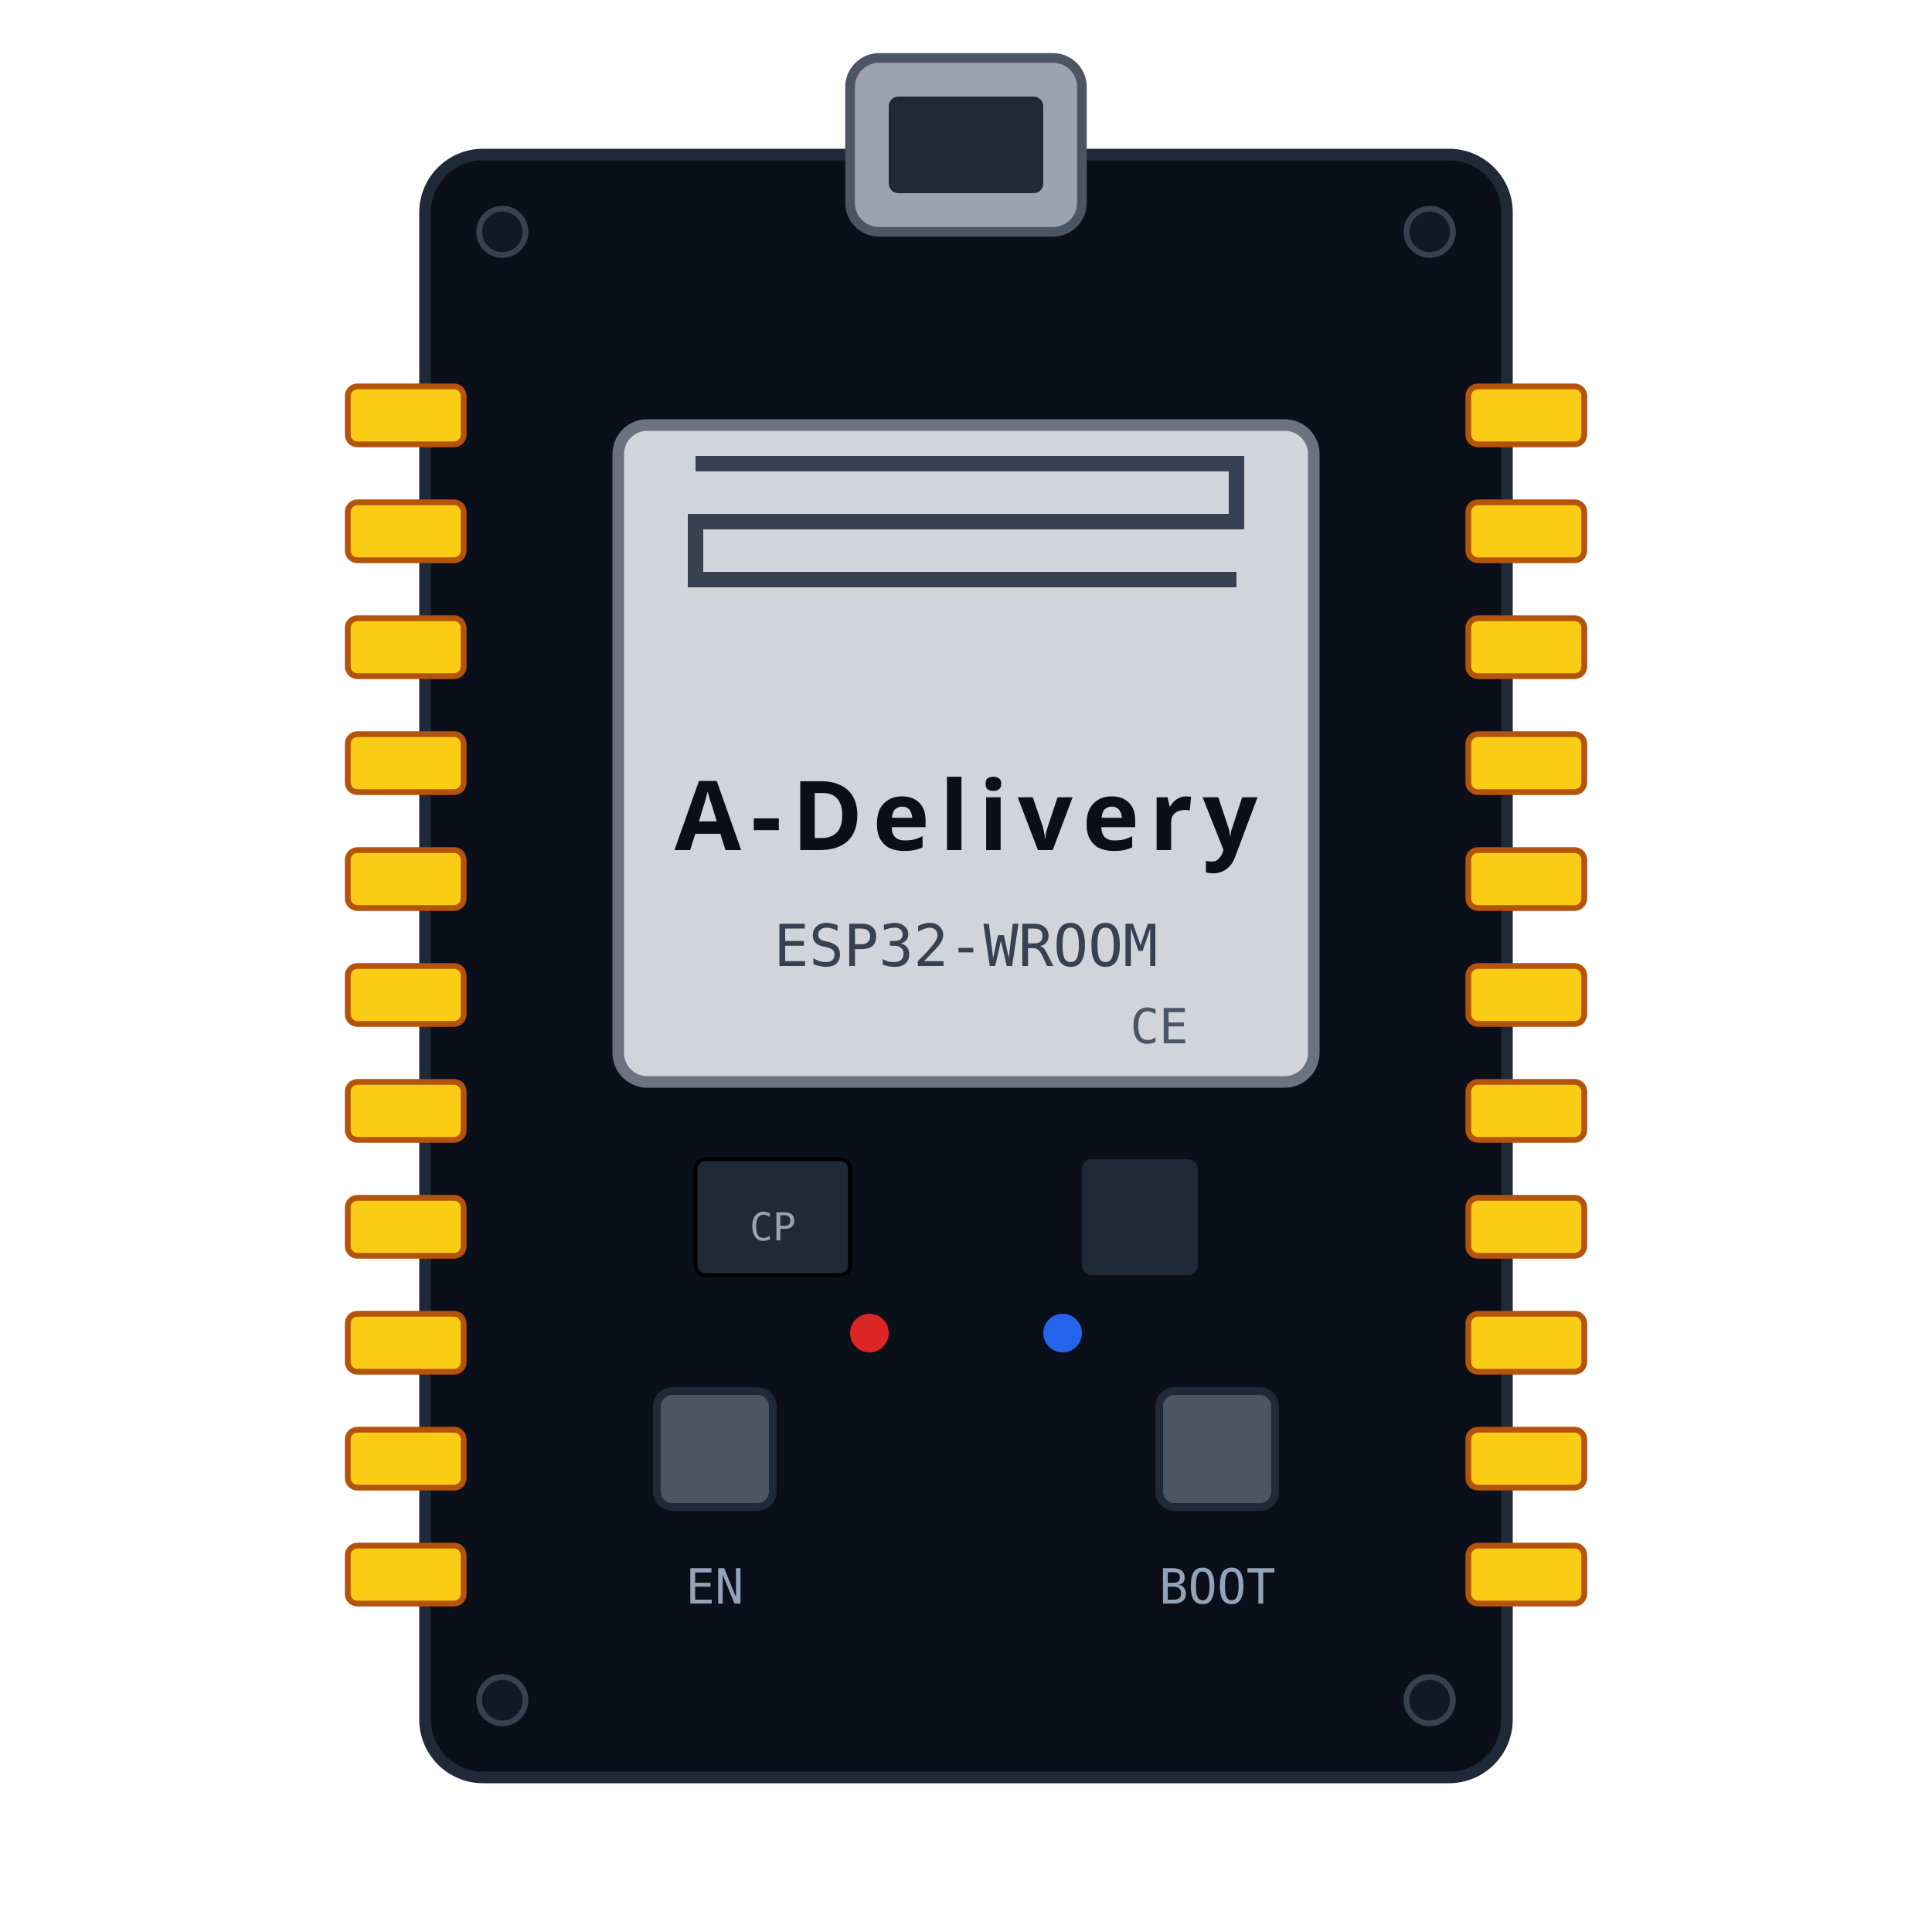
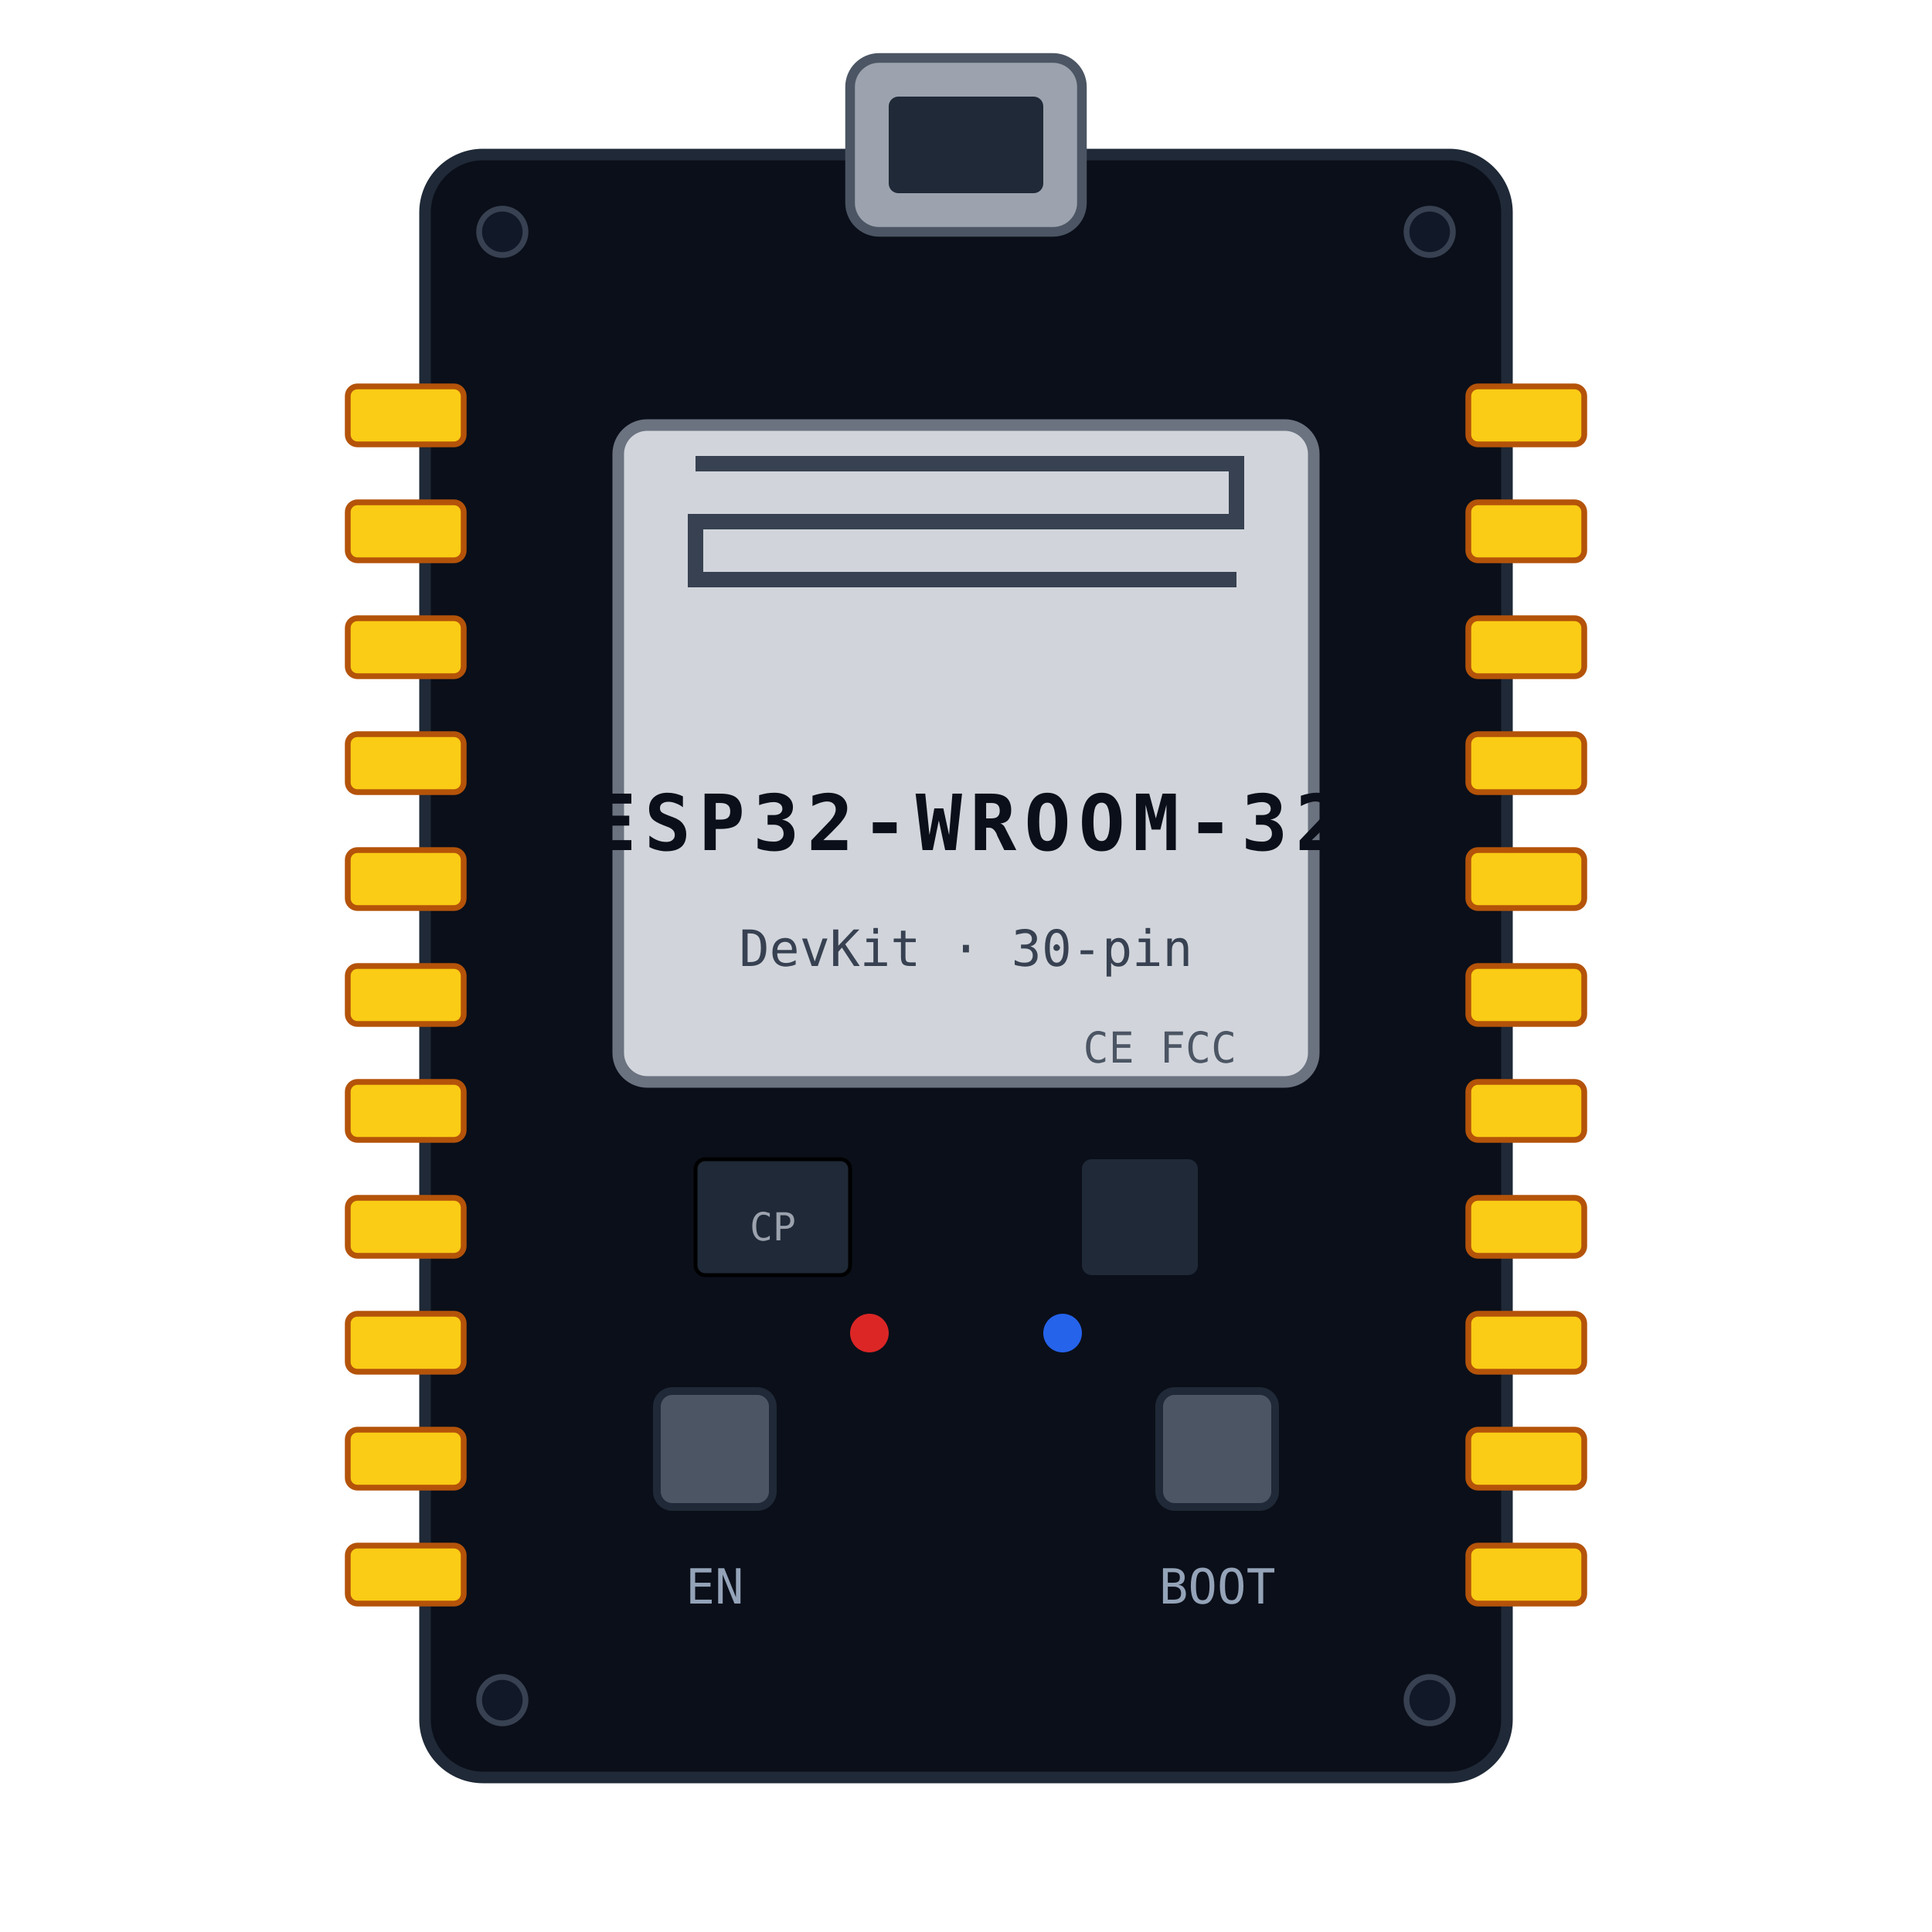
<svg xmlns="http://www.w3.org/2000/svg" viewBox="0 0 100 100" role="img" aria-label="ESP32 DevKit V1">
  <rect width="100" height="100" fill="transparent" />
  <rect x="22" y="8" width="56" height="84" rx="3" fill="#0b0f19" stroke="#1f2937" stroke-width="0.6" />
  <circle cx="26" cy="12" r="1.2" fill="#111827" stroke="#374151" stroke-width="0.3" />
  <circle cx="74" cy="12" r="1.2" fill="#111827" stroke="#374151" stroke-width="0.3" />
  <circle cx="26" cy="88" r="1.2" fill="#111827" stroke="#374151" stroke-width="0.3" />
  <circle cx="74" cy="88" r="1.2" fill="#111827" stroke="#374151" stroke-width="0.3" />
  <g fill="#facc15" stroke="#b45309" stroke-width="0.3">
    <rect x="18" y="20" width="6" height="3" rx="0.5" />
    <rect x="18" y="26" width="6" height="3" rx="0.5" />
    <rect x="18" y="32" width="6" height="3" rx="0.5" />
    <rect x="18" y="38" width="6" height="3" rx="0.5" />
    <rect x="18" y="44" width="6" height="3" rx="0.5" />
    <rect x="18" y="50" width="6" height="3" rx="0.5" />
    <rect x="18" y="56" width="6" height="3" rx="0.5" />
    <rect x="18" y="62" width="6" height="3" rx="0.5" />
    <rect x="18" y="68" width="6" height="3" rx="0.5" />
    <rect x="18" y="74" width="6" height="3" rx="0.5" />
    <rect x="18" y="80" width="6" height="3" rx="0.5" />
    <rect x="76" y="20" width="6" height="3" rx="0.5" />
    <rect x="76" y="26" width="6" height="3" rx="0.5" />
    <rect x="76" y="32" width="6" height="3" rx="0.5" />
    <rect x="76" y="38" width="6" height="3" rx="0.5" />
    <rect x="76" y="44" width="6" height="3" rx="0.5" />
    <rect x="76" y="50" width="6" height="3" rx="0.5" />
    <rect x="76" y="56" width="6" height="3" rx="0.5" />
    <rect x="76" y="62" width="6" height="3" rx="0.5" />
    <rect x="76" y="68" width="6" height="3" rx="0.5" />
    <rect x="76" y="74" width="6" height="3" rx="0.5" />
    <rect x="76" y="80" width="6" height="3" rx="0.5" />
  </g>
  <rect x="44" y="3" width="12" height="9" rx="1.5" fill="#9ca3af" stroke="#4b5563" stroke-width="0.5" />
  <rect x="46" y="5" width="8" height="5" rx="0.5" fill="#1f2937" />
  <rect x="32" y="22" width="36" height="34" rx="1.5" fill="#d1d5db" stroke="#6b7280" stroke-width="0.6" />
  <path d="M 36 24 L 64 24 L 64 27 L 36 27 L 36 30 L 64 30" fill="none" stroke="#374151" stroke-width="0.8" stroke-linejoin="miter" />
-   <text x="50" y="44" text-anchor="middle" fill="#0b0f19" font-size="5" font-family="ui-sans-serif,system-ui" font-weight="700" letter-spacing="0.5">A-Delivery</text>
-   <text x="50" y="50" text-anchor="middle" fill="#374151" font-size="3" font-family="ui-monospace,monospace">ESP32-WROOM</text>
-   <text x="60" y="54" text-anchor="middle" fill="#4b5563" font-size="2.5" font-family="ui-monospace,monospace">CE</text>
+   <text x="50" y="44" text-anchor="middle" fill="#0b0f19" font-size="4" font-family="ui-monospace,monospace" font-weight="700" letter-spacing="0.4">ESP32-WROOM-32</text>
+   <text x="50" y="50" text-anchor="middle" fill="#374151" font-size="2.6" font-family="ui-monospace,monospace">DevKit · 30-pin</text>
+   <text x="64" y="55" text-anchor="end" fill="#4b5563" font-size="2.2" font-family="ui-monospace,monospace">CE FCC</text>
  <rect x="36" y="60" width="8" height="6" rx="0.5" fill="#1f2937" stroke="#000" stroke-width="0.2" />
  <text x="40" y="64.2" text-anchor="middle" fill="#9ca3af" font-size="2" font-family="ui-monospace,monospace">CP</text>
  <rect x="56" y="60" width="6" height="6" rx="0.5" fill="#1f2937" />
  <g>
    <rect x="34" y="72" width="6" height="6" rx="0.8" fill="#4b5563" stroke="#1f2937" stroke-width="0.4" />
    <text x="37" y="83" text-anchor="middle" fill="#94a3b8" font-size="2.5" font-family="ui-monospace,monospace">EN</text>
    <rect x="60" y="72" width="6" height="6" rx="0.8" fill="#4b5563" stroke="#1f2937" stroke-width="0.4" />
    <text x="63" y="83" text-anchor="middle" fill="#94a3b8" font-size="2.5" font-family="ui-monospace,monospace">BOOT</text>
  </g>
  <circle cx="45" cy="69" r="1" fill="#dc2626" />
  <circle cx="55" cy="69" r="1" fill="#2563eb" />
</svg>
